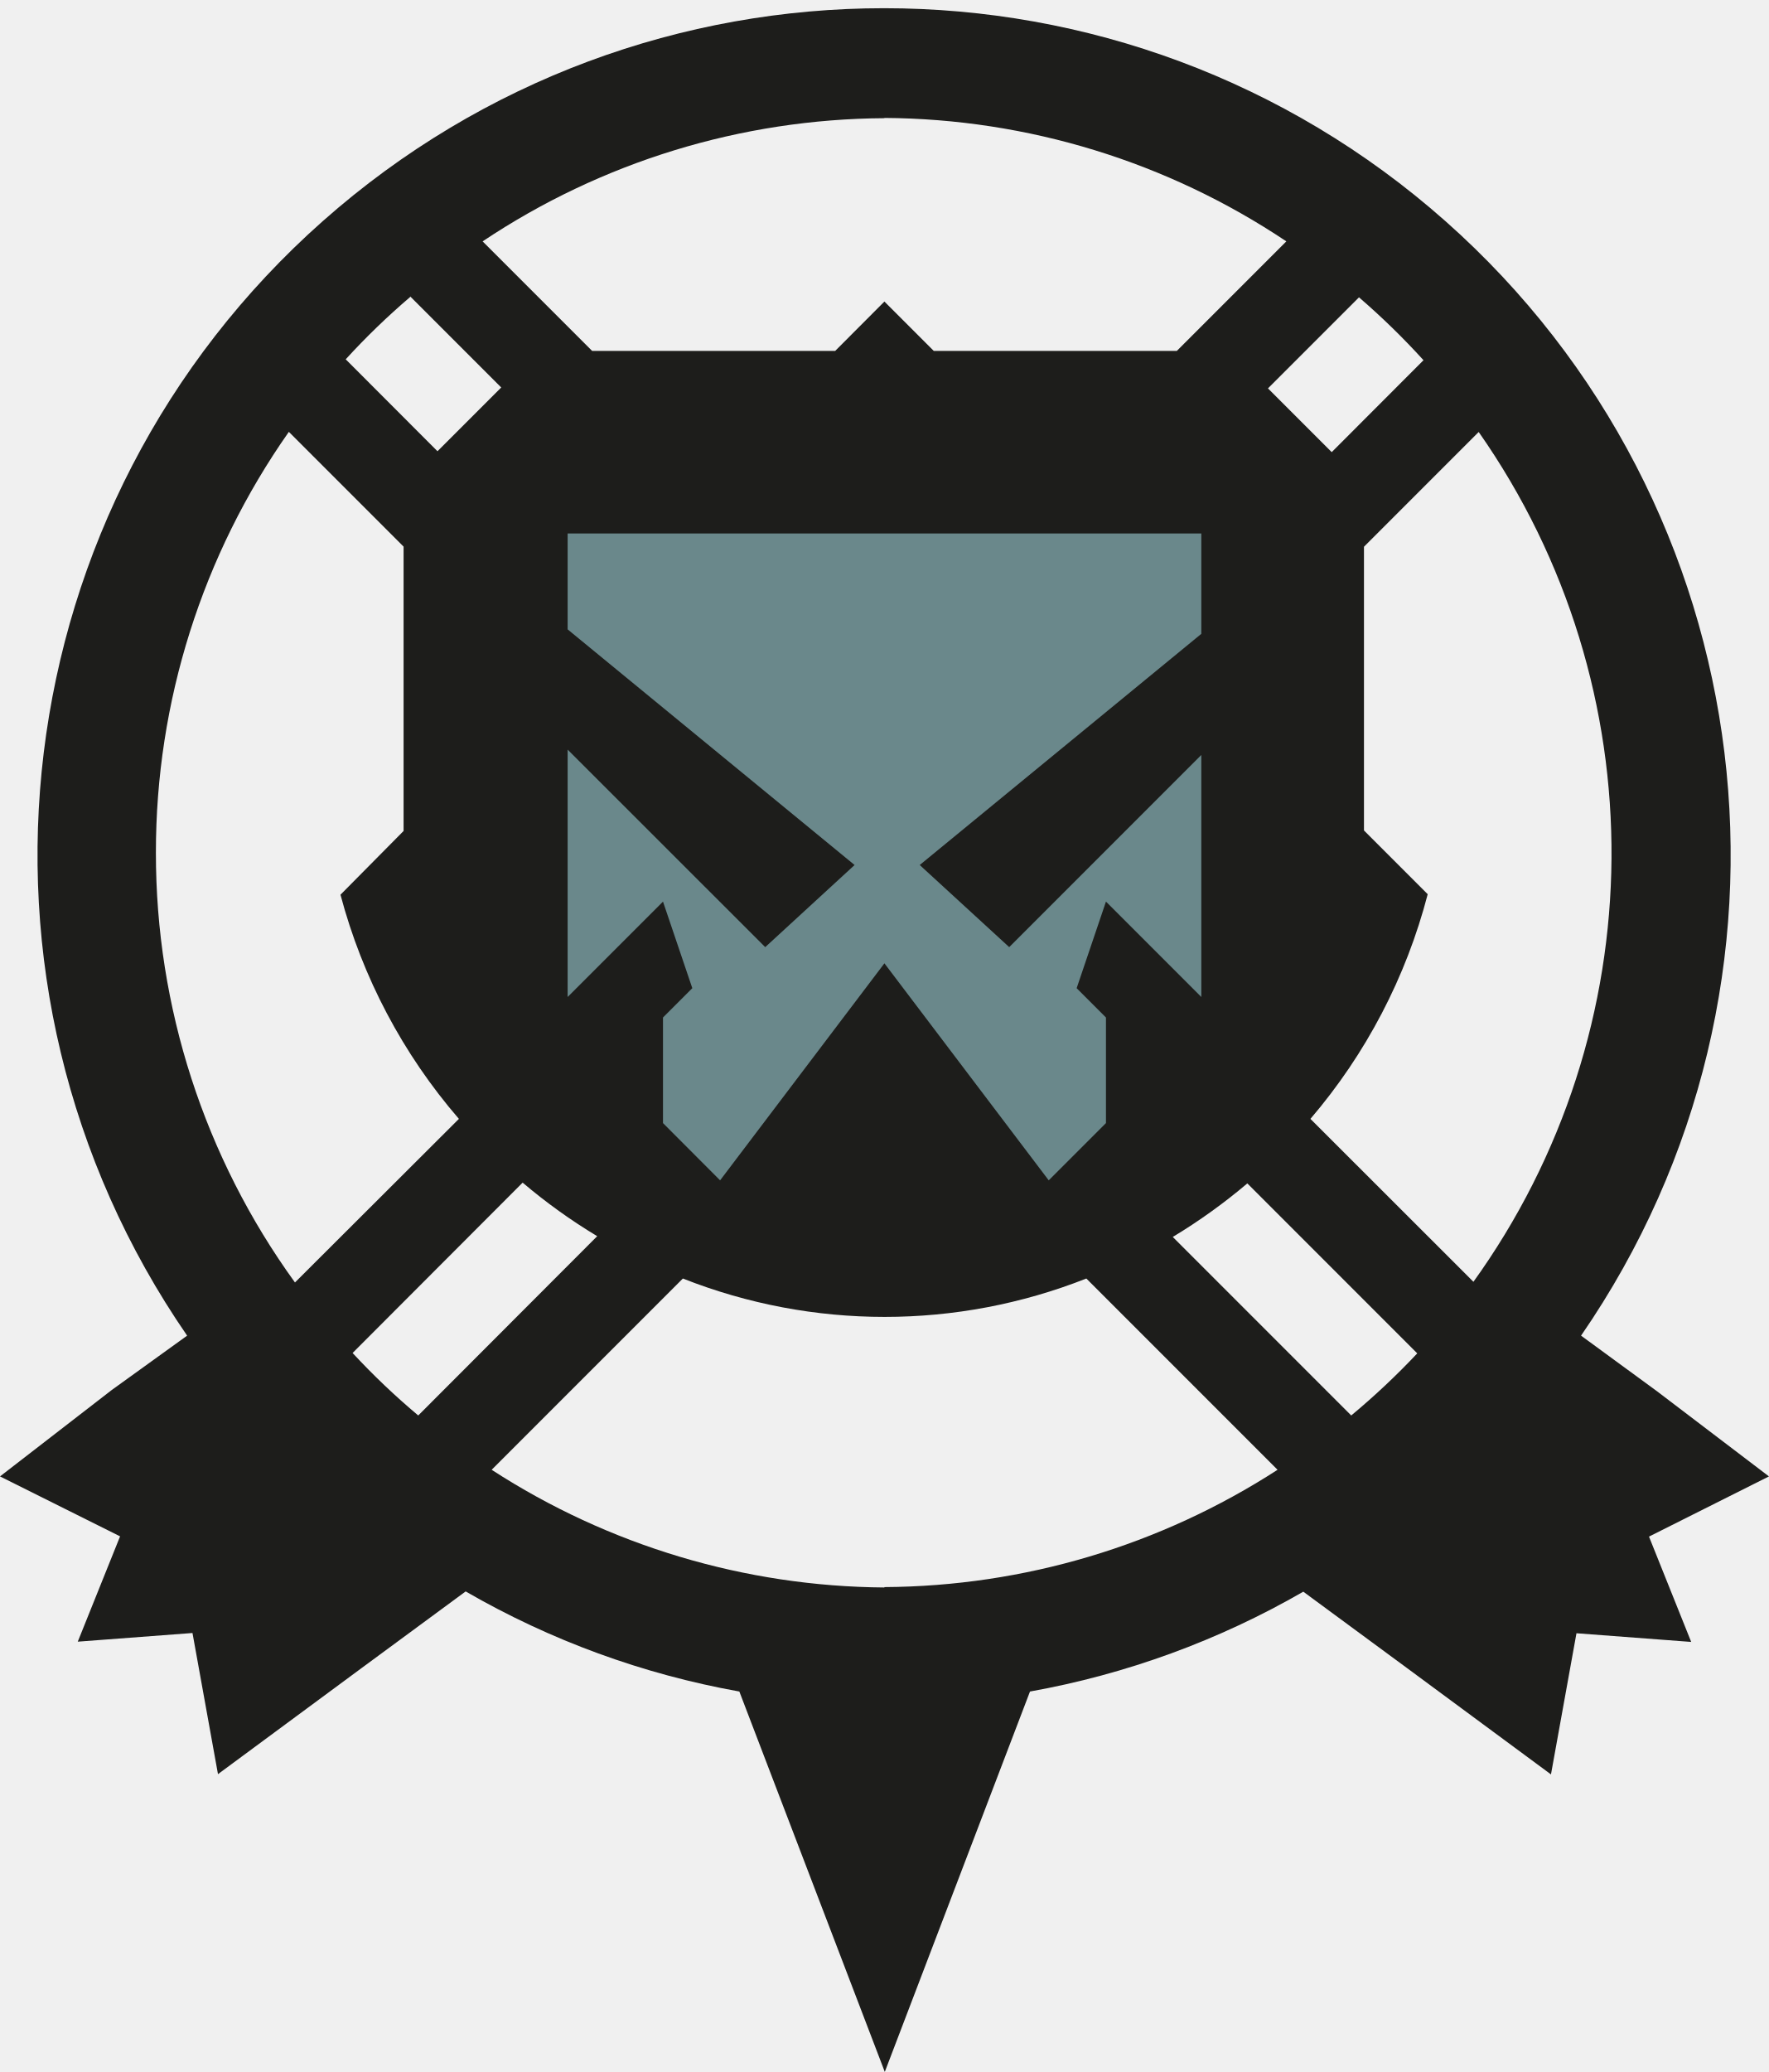
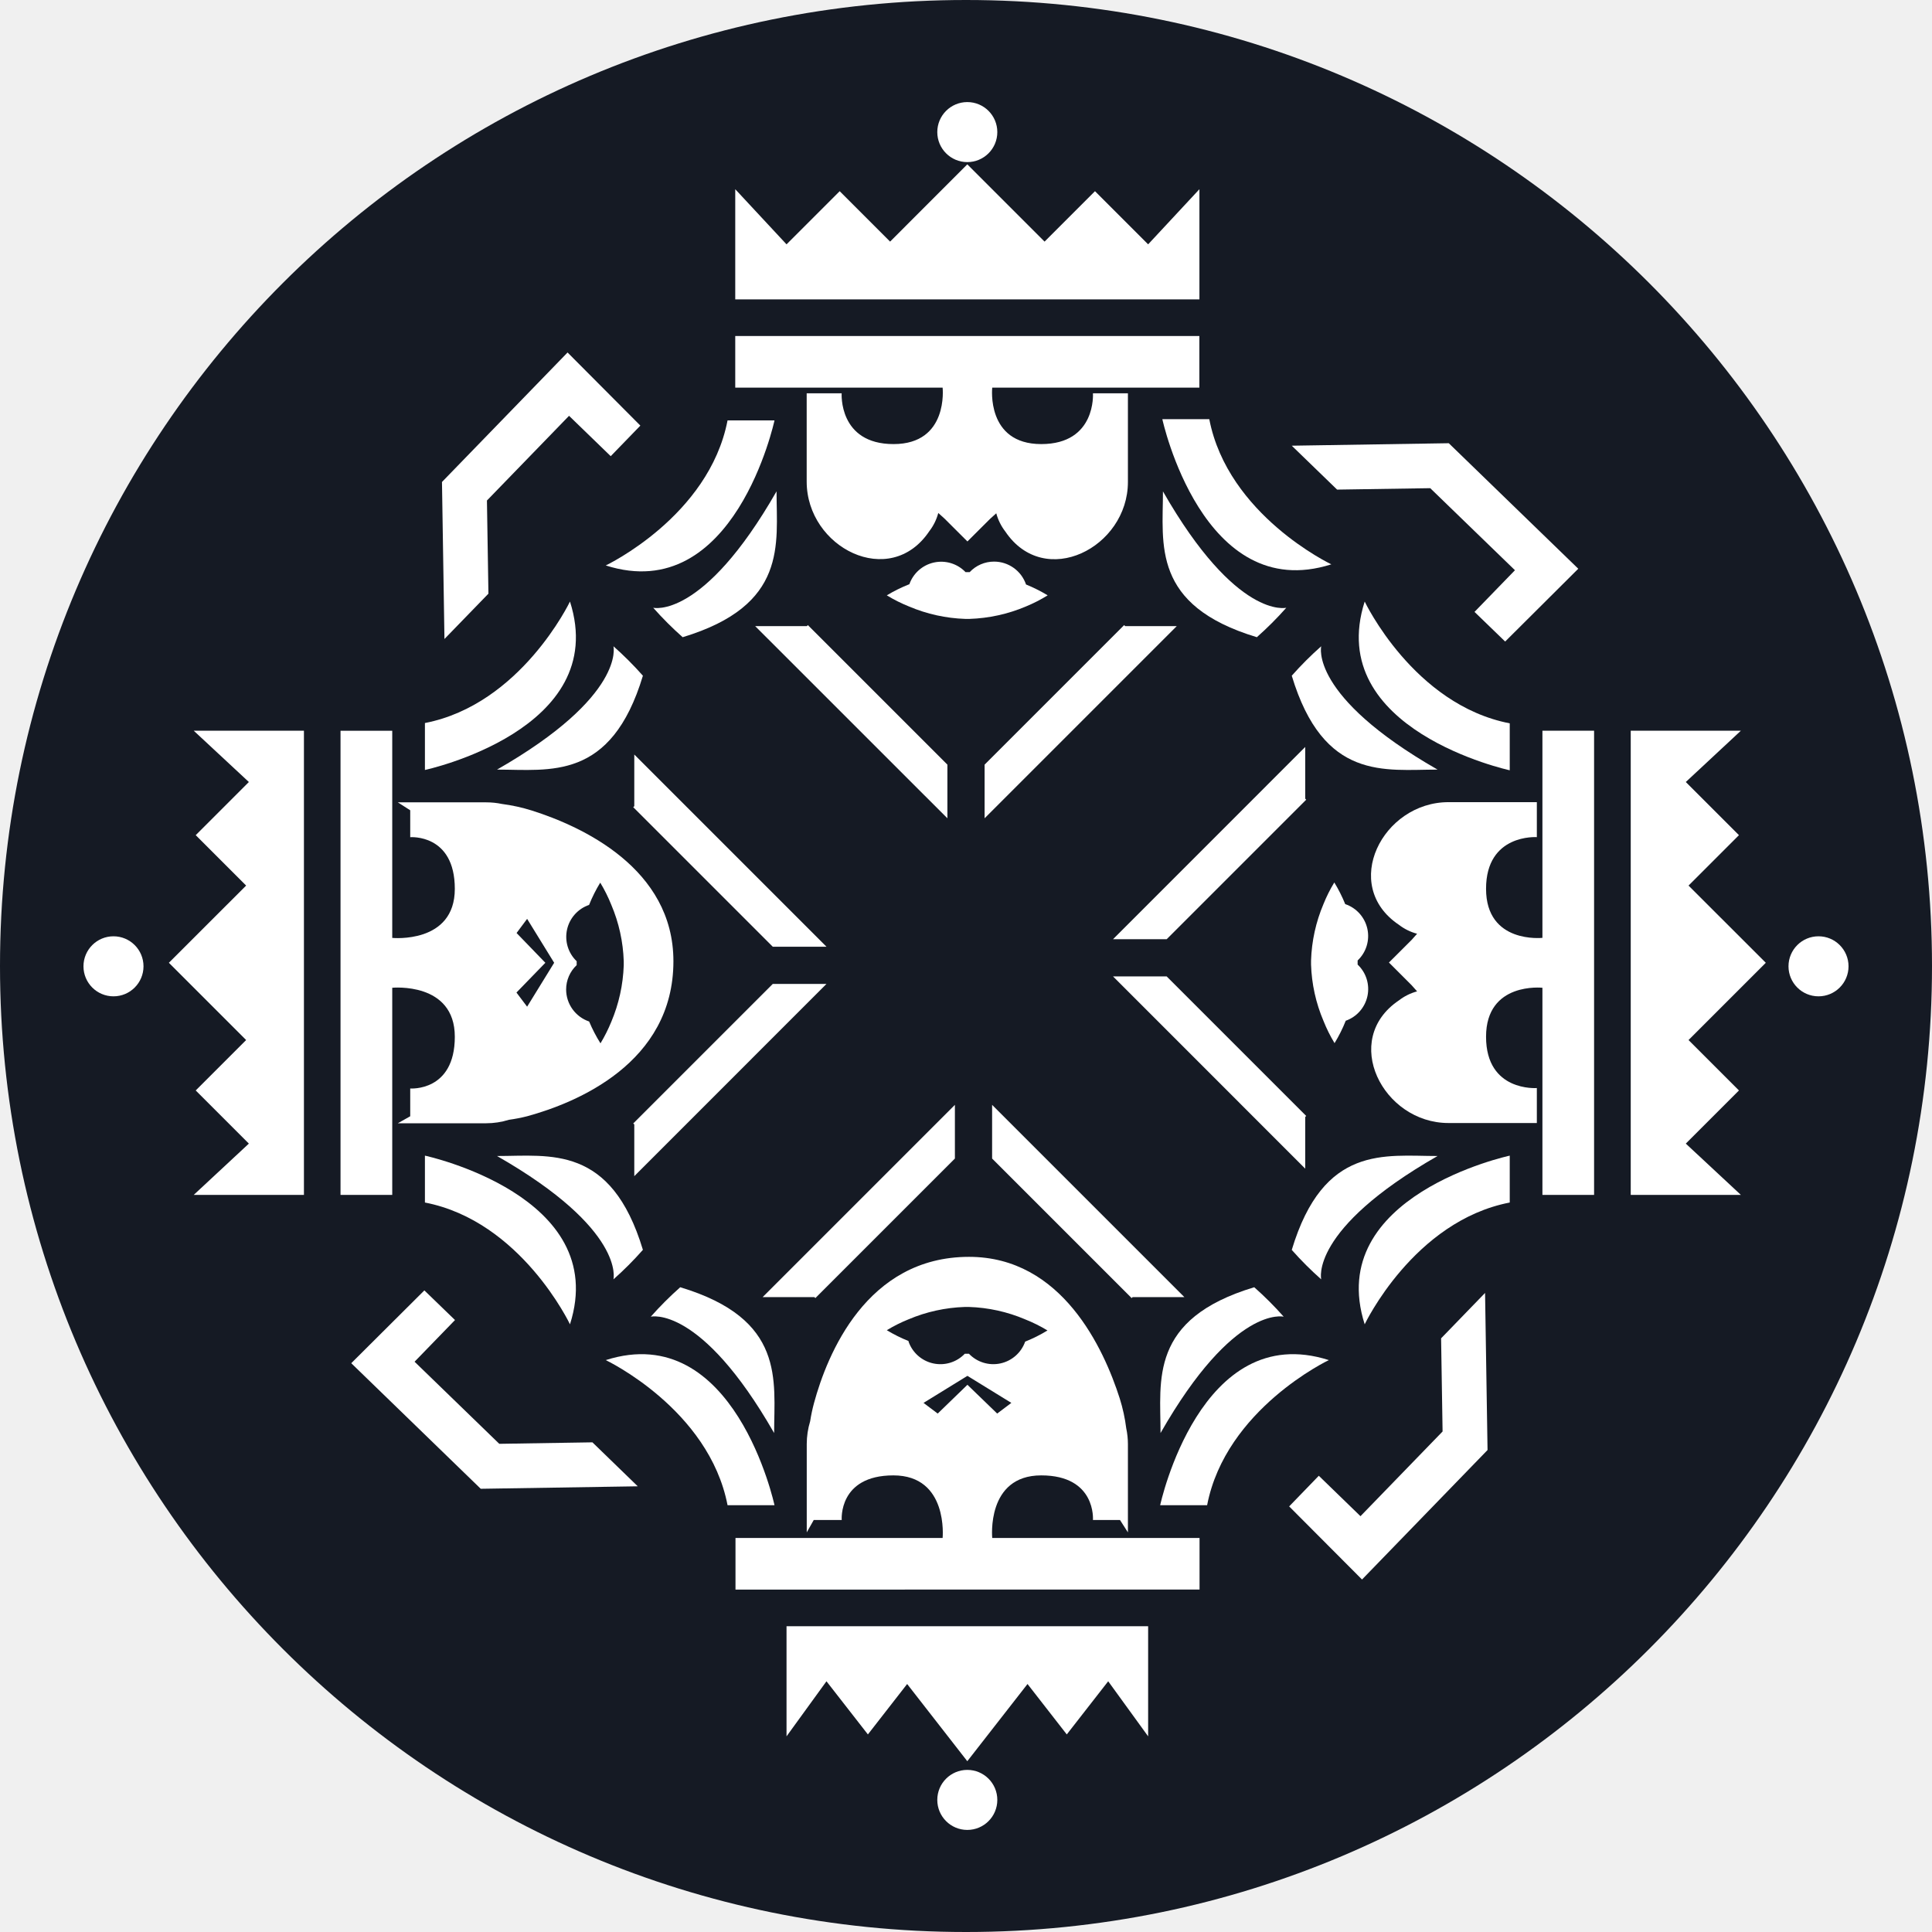
- <svg xmlns="http://www.w3.org/2000/svg" width="48.95mm" height="57.32mm" viewBox="0 0 138.77 162.48">
+ <svg xmlns="http://www.w3.org/2000/svg" width="109.9mm" height="109.9mm" viewBox="0 0 311.54 311.54">
  <g id="Capa_2" data-name="Capa 2">
    <g id="Capa_1-2" data-name="Capa 1">
-       <path d="M138.77,115.78l-8.81-6.7,0,0-5.93-4.34a66.41,66.41,0,1,0-109.35,0L8.77,109l0,0L0,115.78l9.42,4.7L6.1,128.74l9-.68,2,11.07,11.28-8.33,8.15-6A66.2,66.2,0,0,0,58,132.65l11.41,29.83L80.8,132.65a66.28,66.28,0,0,0,21.44-7.83l8.15,6,11.28,8.33,2-11.07,9,.68-3.31-8.26Zm-27.1-87.54-7.2,7.21-5-5,7.14-7.14A58,58,0,0,1,111.67,28.24Zm-42.29-19a57.33,57.33,0,0,1,31.53,9.68l-8.59,8.59H73.25l-3.87-3.87-3.86,3.87H46.45l-8.59-8.59A57.3,57.3,0,0,1,69.38,9.26Zm-37.2,14,7.14,7.14-5,5-7.2-7.21A56.64,56.64,0,0,1,32.18,23.28ZM12.23,66.86a57.3,57.3,0,0,1,10.43-33l9,9v22.3l-4.95,5A44.24,44.24,0,0,0,36,87.74L23.14,100.57A57.37,57.37,0,0,1,12.23,66.86ZM32.81,111a56.79,56.79,0,0,1-5.15-4.9L41,92.74a44.2,44.2,0,0,0,5.85,4.2Zm36.57,13.49a57.4,57.4,0,0,1-30.81-9.23l15-15a43.1,43.1,0,0,0,31.65,0l15,15A57.41,57.41,0,0,1,69.38,124.46ZM106,111l-14-14a44.86,44.86,0,0,0,5.85-4.2l13.33,13.33A58.14,58.14,0,0,1,106,111Zm9.67-10.4L102.8,87.74A44.24,44.24,0,0,0,112,70.12l-5-5V42.87l9-9a57.57,57.57,0,0,1-.48,66.74Z" style="fill: #1d1d1b" />
-       <polygon points="79.17 74.27 72.15 67.83 94.24 49.7 94.24 41.83 69.38 41.83 44.53 41.83 44.53 49.35 67.04 67.83 60.03 74.27 44.53 58.78 44.53 78.18 52.01 70.7 54.31 77.49 52.01 79.79 52.01 88.07 56.49 92.56 69.38 75.54 82.27 92.56 86.76 88.07 86.76 79.79 84.46 77.49 86.76 70.7 94.24 78.18 94.24 59.2 79.17 74.27" style="fill: #6a888b" />
+       <circle cx="155.77" cy="155.77" r="155.77" style="fill: #151a24" />
+       <path d="M125.22,79.23C113.33,100,105.33,98,105.33,98a55.12,55.12,0,0,0,4.75,4.75C127.09,97.61,125.22,87.73,125.22,79.23Z" style="fill: #fff" />
+       <path d="M207.42,98s-8,2-19.89-18.76c0,8.5-1.88,18.38,15.14,23.51A55.12,55.12,0,0,0,207.42,98Z" style="fill: #fff" />
+       <path d="M214.68,91S198,83.1,195,67.59h-7.57S193.91,97.61,214.68,91Z" style="fill: #fff" />
+       <g>
+         <polygon points="207.88 242.91 212.66 237.97 219.38 244.49 232.62 230.83 232.38 215.81 239.47 208.49 239.87 233.82 219.63 254.7 207.88 242.91" style="fill: #fff" />
+         <polygon points="242.71 103.45 237.77 98.67 244.29 91.95 230.63 78.72 215.61 78.95 208.3 71.87 233.62 71.47 254.5 91.71 242.71 103.45" style="fill: #fff" />
+         <polygon points="103.26 68.63 98.48 73.56 91.76 67.05 78.52 80.71 78.76 95.73 71.67 103.04 71.27 77.72 91.52 56.84 103.26 68.63" style="fill: #fff" />
+         <polygon points="68.43 208.08 73.37 212.86 66.85 219.58 80.51 232.82 95.53 232.58 102.84 239.67 77.52 240.07 56.64 219.82 68.43 208.08" style="fill: #fff" />
+       </g>
+       <g>
+         <path d="M135.72,63.42h-5.64V77.66c0,10.65,13.42,17.47,19.77,8a8.25,8.25,0,0,0,1.45-2.94l1,.9L156,87.31l3.65-3.64,1-.9a8.37,8.37,0,0,0,1.46,2.94c6.34,9.42,19.77,2.6,19.77-8V63.42h-5.64s.57,8.19-8.34,8.19-7.9-9.1-7.9-9.1h33.4V54.18H118.56v8.33H152s1,9.1-7.91,9.1S135.72,63.42,135.72,63.42Zm27.34,21-2.3-1.7,0,0Zm-14.16,0,2.29-1.72,0,0Z" style="fill: #fff" />
+         <path d="M124.89,67.79h-7.57c-3,15.51-19.64,23.39-19.64,23.39C118.45,97.81,124.89,67.79,124.89,67.79Z" style="fill: #fff" />
+         <polygon points="185.14 39.4 176.57 30.83 168.44 38.96 155.98 26.5 143.53 38.96 135.4 30.83 126.83 39.4 118.56 30.51 118.56 48.28 155.98 48.28 193.41 48.28 193.41 30.51 185.14 39.4" style="fill: #fff" />
+         <path d="M146.62,94.21A24.4,24.4,0,0,0,143,96a23.75,23.75,0,0,0,3.59,1.8,25.31,25.31,0,0,0,9.08,2h.66a25.44,25.44,0,0,0,9.09-2A24.14,24.14,0,0,0,168.94,96a24.85,24.85,0,0,0-3.49-1.75,5.45,5.45,0,0,0-5.15-3.69,5.38,5.38,0,0,0-3.94,1.7h-.66a5.44,5.44,0,0,0-9.08,2Z" style="fill: #fff" />
+         <path d="M156,256.32h37.43V248H160s-1-10.09,7.9-10.09,8.34,7.19,8.34,7.19h4.36l1.28,2v-12.9h0v-1.35a12.33,12.33,0,0,0-.27-2.53,27.45,27.45,0,0,0-1.05-4.82c-2.56-8-9.3-22.83-24.3-22.83-16.53,0-22.88,15.76-25,23.58a27.28,27.28,0,0,0-.62,2.93,12.68,12.68,0,0,0-.55,3.67v12.25h0l0,2,1.13-2h4.51s-.58-7.19,8.33-7.19S152,248,152,248h-33.4v8.33Zm-9.46-40.06A24.14,24.14,0,0,1,143,214.5a23.59,23.59,0,0,1,3.49-1.75,25.43,25.43,0,0,1,9.09-2h.66a25.2,25.2,0,0,1,9.07,2,24.24,24.24,0,0,1,3.6,1.79,23.6,23.6,0,0,1-3.6,1.8,5.44,5.44,0,0,1-9.07,1.95h-.66a5.44,5.44,0,0,1-9.09-2Zm4.67,11.68-2.29-1.72,7.08-4.36,7.08,4.36-2.28,1.72L156,223.3Z" style="fill: #fff" />
+         <path d="M239.63,167.18c0-8.9,9.09-7.9,9.09-7.9v33.4h8.33V117.83h-8.33v33.4s-9.09,1-9.09-7.91,8.19-8.33,8.19-8.33v-5.64H233.57c-10.64,0-17.46,13.42-8,19.77a8.25,8.25,0,0,0,2.94,1.45l-.89,1-3.65,3.64,3.65,3.65.89,1a8.37,8.37,0,0,0-2.94,1.46c-9.41,6.34-2.59,19.77,8,19.77h14.25v-5.64S239.63,176.09,239.63,167.18Zm-11.06-16.73,0,0-1.7-2.31Zm0,9.58,0,0-1.72,2.28Z" style="fill: #fff" />
+         <path d="M231.81,186.41c-20.76,11.88-18.76,19.89-18.76,19.89a55.12,55.12,0,0,1-4.75-4.75C213.43,184.53,223.31,186.41,231.81,186.41Z" style="fill: #fff" />
+         <path d="M243.45,186.35v7.56c-15.51,3-23.39,19.64-23.39,19.64C213.43,192.79,243.45,186.35,243.45,186.35Z" style="fill: #fff" />
+         <polygon points="271.84 126.1 280.41 134.67 272.28 142.8 284.74 155.25 272.28 167.71 280.41 175.84 271.84 184.41 280.72 192.68 262.96 192.68 262.96 155.25 262.96 117.83 280.72 117.83 271.84 126.1" style="fill: #fff" />
+         <path d="M213.05,104.21s-2,8,18.76,19.89c-8.5,0-18.38,1.87-23.51-15.14A55.12,55.12,0,0,1,213.05,104.21Z" style="fill: #fff" />
+         <path d="M220.06,97s7.88,16.64,23.39,19.64v7.57S213.43,117.72,220.06,97Z" style="fill: #fff" />
+         <path d="M217,164.61a23.6,23.6,0,0,1-1.8,3.6,24.24,24.24,0,0,1-1.79-3.6,25.2,25.2,0,0,1-2-9.07v-.66a25.38,25.38,0,0,1,2-9.09,23.59,23.59,0,0,1,1.75-3.49,24.14,24.14,0,0,1,1.76,3.49,5.43,5.43,0,0,1,2,9.09c0,.12,0,.25,0,.37s0,.19,0,.29a5.42,5.42,0,0,1-1.95,9.07Z" style="fill: #fff" />
+         <g>
+           <polygon points="155.98 262.23 126.83 262.23 126.83 279.99 133.27 271.11 139.95 279.68 146.28 271.55 155.98 284 165.69 271.55 172.02 279.68 178.7 271.11 185.14 279.99 185.14 262.23 155.98 262.23" style="fill: #fff" />
+           <path d="M124.83,231.08c0-8.5,1.87-18.39-15.14-23.51a55.12,55.12,0,0,0-4.75,4.75S112.94,210.32,124.83,231.08Z" style="fill: #fff" />
+           <path d="M97.68,219.32s16.64,7.88,19.64,23.4h7.57S118.45,212.69,97.68,219.32Z" style="fill: #fff" />
+           <path d="M187.14,231.08C199,210.32,207,212.32,207,212.32a55.12,55.12,0,0,0-4.75-4.75C185.26,212.69,187.14,222.58,187.14,231.08Z" style="fill: #fff" />
+           <path d="M187.08,242.72h7.57c3-15.52,19.63-23.4,19.63-23.4C193.52,212.69,187.08,242.72,187.08,242.72Z" style="fill: #fff" />
+           <polygon points="40.13 126.1 31.56 134.67 39.69 142.8 27.23 155.25 39.69 167.71 31.56 175.84 40.13 184.41 31.24 192.68 49.01 192.68 49.01 155.25 49.01 117.83 31.24 117.83 40.13 126.1" style="fill: #fff" />
+           <path d="M98.92,206.3a54,54,0,0,0,4.75-4.76c-5.13-17-15-15.13-23.52-15.13C100.92,198.29,98.92,206.3,98.92,206.3Z" style="fill: #fff" />
+           <path d="M68.52,186.35v7.56c15.51,3,23.39,19.64,23.39,19.64C98.54,192.79,68.52,186.35,68.52,186.35Z" style="fill: #fff" />
+           <path d="M80.15,124.1c8.51,0,18.39,1.87,23.52-15.14a55.12,55.12,0,0,0-4.75-4.75S100.92,112.21,80.15,124.1Z" style="fill: #fff" />
+           <path d="M91.91,97S84,113.59,68.52,116.59v7.57S98.54,117.72,91.91,97Z" style="fill: #fff" />
+         </g>
+         <path d="M54.91,192.68h8.34v-33.4s10.09-1,10.09,7.9-7.19,8.34-7.19,8.34V180l-2,1.13,2,0v0H78.4a12.24,12.24,0,0,0,3.66-.56A26.26,26.26,0,0,0,85,180c7.83-2.14,23.59-8.5,23.59-25,0-15-14.79-21.75-22.83-24.3a28.41,28.41,0,0,0-4.82-1.06,12.41,12.41,0,0,0-2.53-.26H64.15l2,1.28V135s7.19-.58,7.19,8.33-10.09,7.91-10.09,7.91v-33.4H54.91v37.42h0Zm36.38-33.11a5.38,5.38,0,0,1,1.7-3.94c0-.13,0-.25,0-.38V155a5.44,5.44,0,0,1,2-9.08,23.75,23.75,0,0,1,1.8-3.59,24.4,24.4,0,0,1,1.79,3.59,25.31,25.31,0,0,1,2,9.08v.66a25.65,25.65,0,0,1-2,9.09,24.85,24.85,0,0,1-1.75,3.49A24.14,24.14,0,0,1,95,164.72,5.46,5.46,0,0,1,91.29,159.57Zm-3.35-4.32-4.64-4.8L85,148.17l4.36,7.08L85,162.33l-1.72-2.28Z" style="fill: #fff" />
+         <circle cx="155.98" cy="21.3" r="4.84" style="fill: #fff" />
+         <circle cx="18.3" cy="155.82" r="4.84" style="fill: #fff" />
+         <circle cx="293.24" cy="155.82" r="4.84" style="fill: #fff" />
+         <circle cx="155.98" cy="290.24" r="4.84" style="fill: #fff" />
+       </g>
+       <g>
+         <polygon points="152.77 123.3 130.27 100.8 130.11 100.96 121.77 100.96 152.77 131.95 152.77 123.3" style="fill: #fff" />
+         <polygon points="181.43 100.96 181.27 100.8 158.77 123.3 158.77 131.95 189.76 100.96 181.43 100.96" style="fill: #fff" />
+       </g>
+       <g>
+         <polygon points="124.61 158.66 102.11 181.16 102.28 181.32 102.28 189.66 133.27 158.66 124.61 158.66" style="fill: #fff" />
+         <polygon points="102.28 130 102.11 130.16 124.61 152.66 133.27 152.66 102.28 121.67 102.28 130" style="fill: #fff" />
+       </g>
+       <g>
+         <polygon points="159.98 186.82 182.48 209.32 182.64 209.16 190.98 209.16 159.98 178.16 159.98 186.82" style="fill: #fff" />
+         <polygon points="131.32 209.16 131.48 209.32 153.98 186.82 153.98 178.16 122.98 209.16 131.32 209.16" style="fill: #fff" />
+       </g>
+       <g>
+         <polygon points="188.13 151.45 210.63 128.95 210.47 128.79 210.47 120.45 179.48 151.45 188.13 151.45" style="fill: #fff" />
+         <polygon points="210.47 180.11 210.63 179.95 188.13 157.45 179.48 157.45 210.47 188.45 210.47 180.11" style="fill: #fff" />
+       </g>
    </g>
  </g>
</svg>
